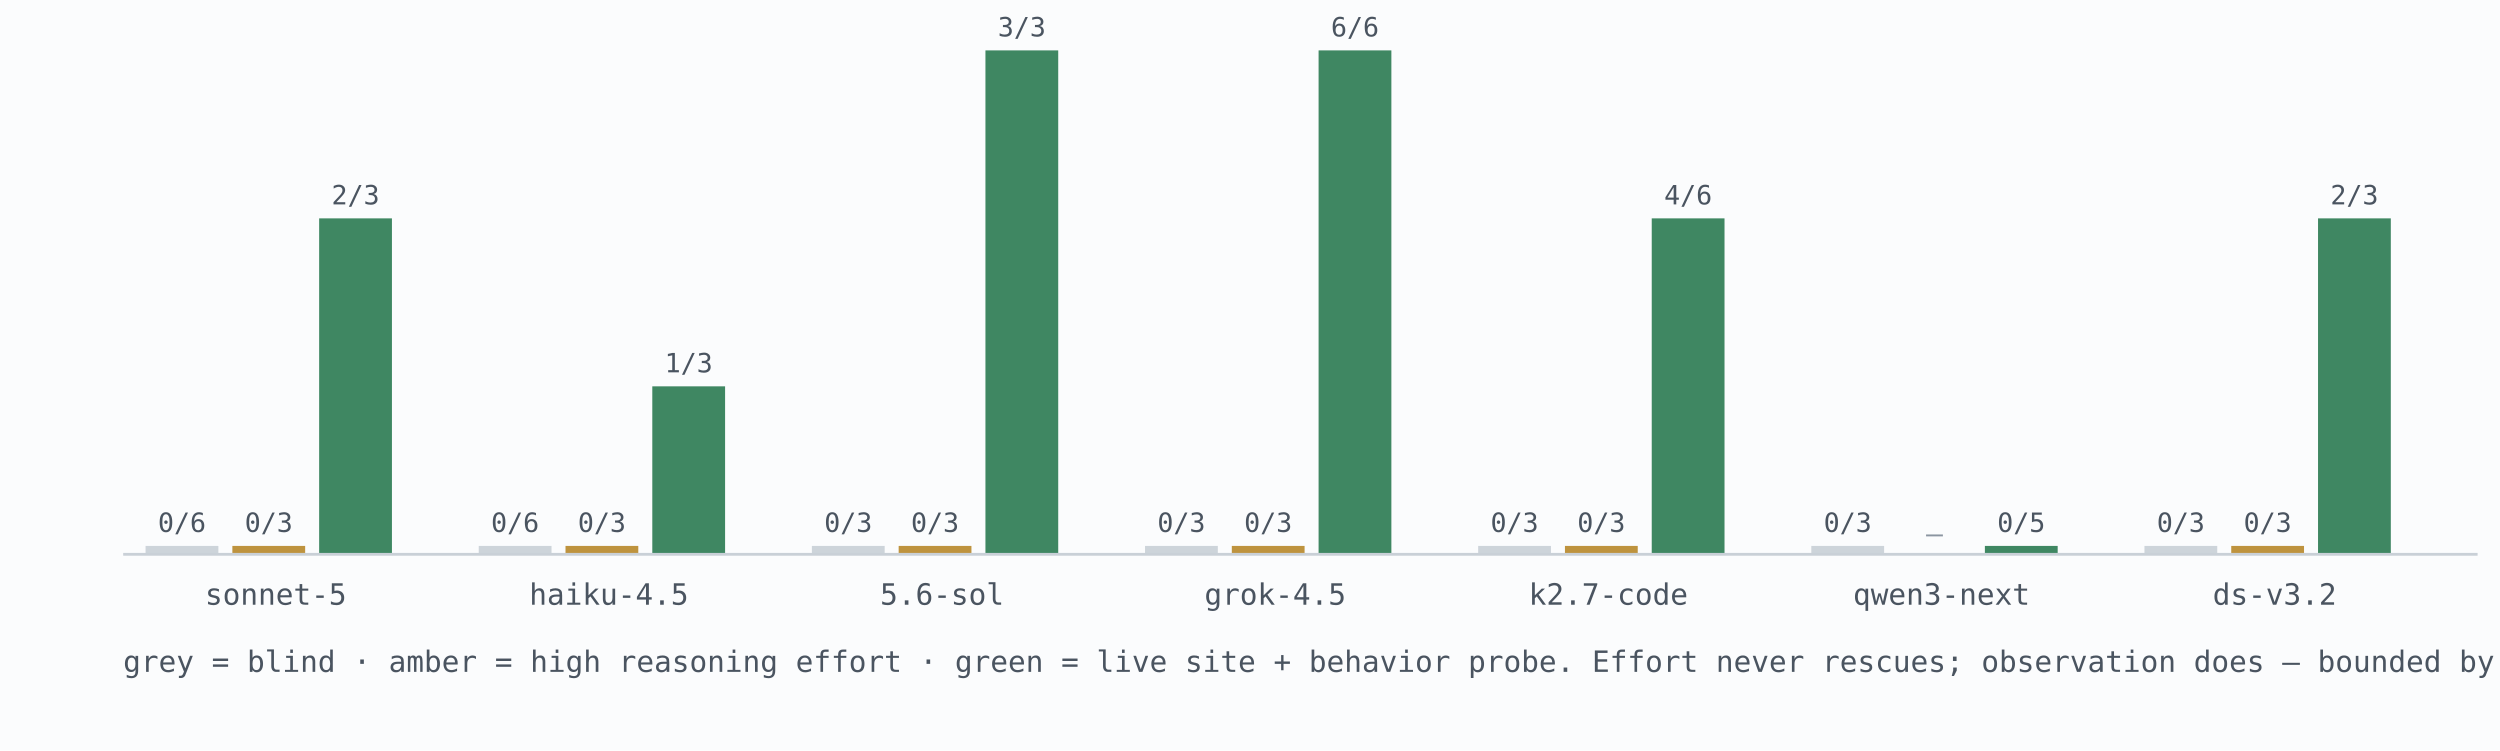
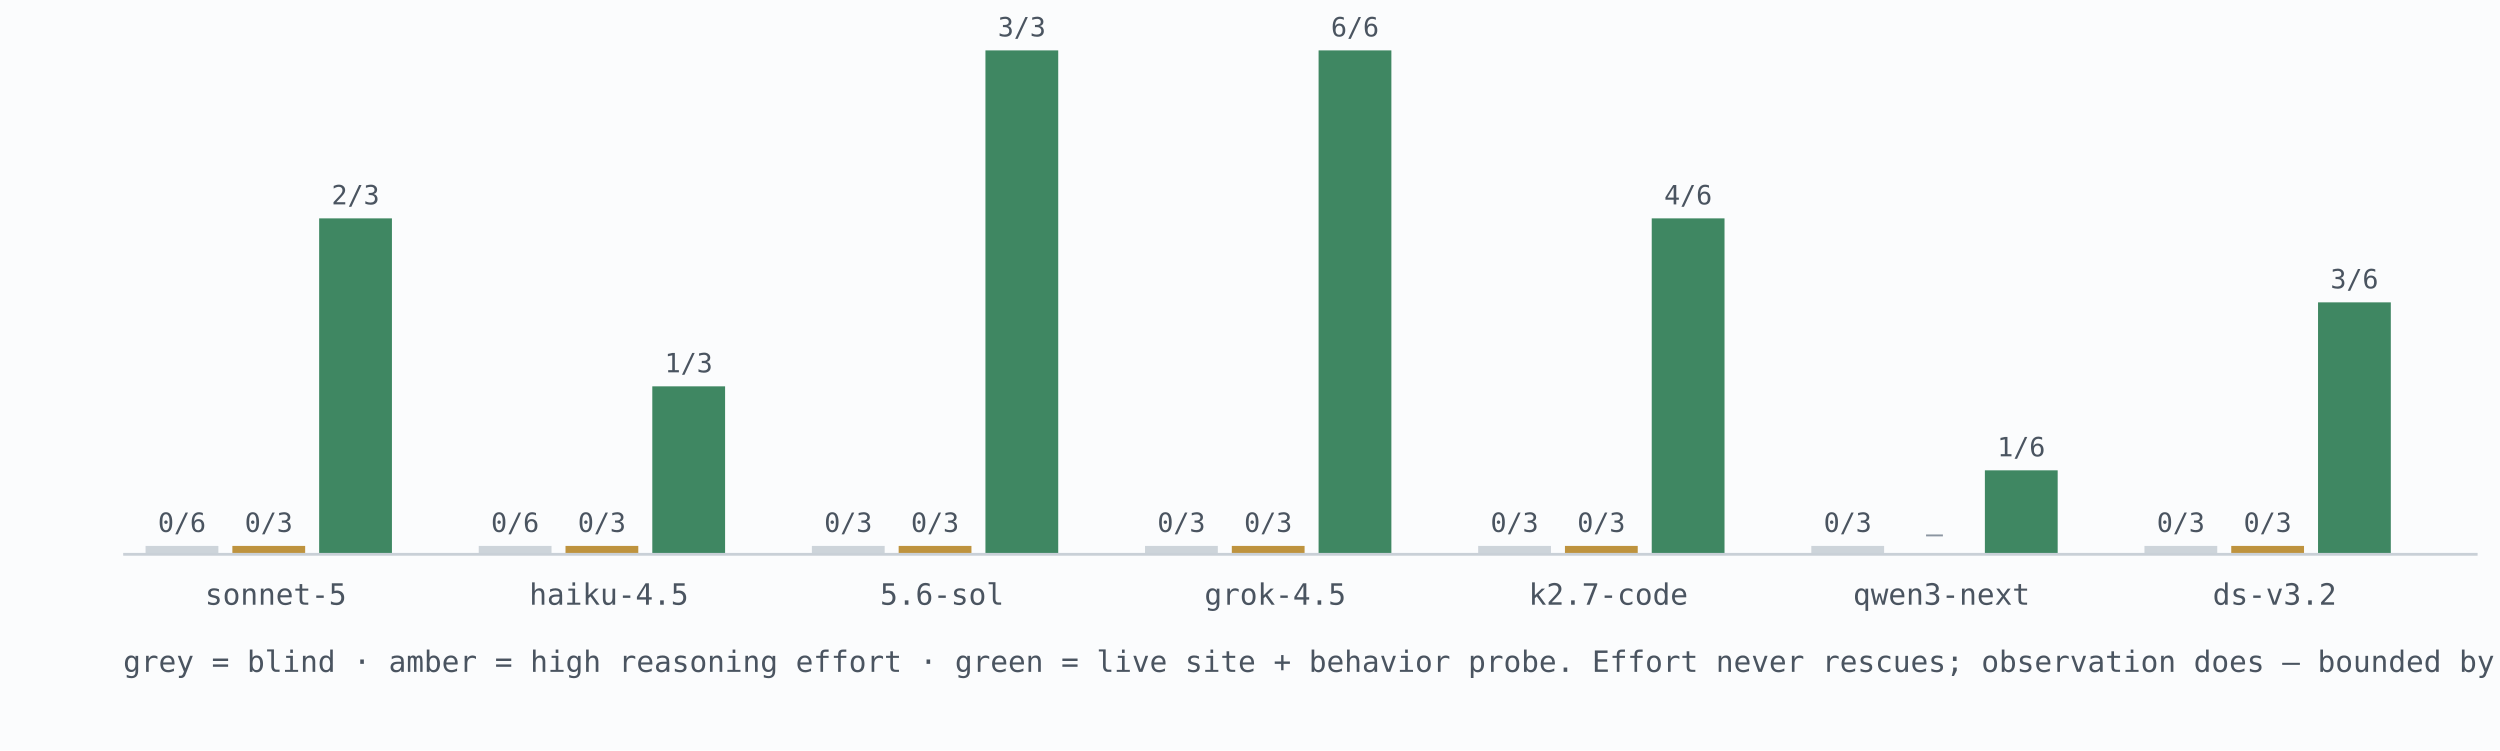
<svg xmlns="http://www.w3.org/2000/svg" width="893" height="268" viewBox="0 0 893 268" font-family="ui-monospace,'SF Mono','Cascadia Code',Menlo,Consolas,monospace">
  <rect width="893" height="268" fill="#FBFCFD" />
  <rect x="52" y="195" width="26" height="3" fill="#C9D0D7" opacity="0.92" />
  <text x="65.0" y="190" font-size="9.5" fill="#4A5460" text-anchor="middle" font-weight="normal">0/6</text>
  <rect x="83" y="195" width="26" height="3" fill="#B98A2E" opacity="0.92" />
  <text x="96.0" y="190" font-size="9.5" fill="#4A5460" text-anchor="middle" font-weight="normal">0/3</text>
  <rect x="114" y="78.0" width="26" height="120.0" fill="#2F7D55" opacity="0.92" />
  <text x="127.0" y="73.0" font-size="9.5" fill="#4A5460" text-anchor="middle" font-weight="normal">2/3</text>
  <text x="98.5" y="216" font-size="10.5" fill="#4A5460" text-anchor="middle" font-weight="normal">sonnet-5</text>
  <rect x="171" y="195" width="26" height="3" fill="#C9D0D7" opacity="0.92" />
  <text x="184.0" y="190" font-size="9.5" fill="#4A5460" text-anchor="middle" font-weight="normal">0/6</text>
  <rect x="202" y="195" width="26" height="3" fill="#B98A2E" opacity="0.92" />
  <text x="215.0" y="190" font-size="9.5" fill="#4A5460" text-anchor="middle" font-weight="normal">0/3</text>
  <rect x="233" y="138.0" width="26" height="60.0" fill="#2F7D55" opacity="0.92" />
  <text x="246.0" y="133.0" font-size="9.5" fill="#4A5460" text-anchor="middle" font-weight="normal">1/3</text>
  <text x="217.5" y="216" font-size="10.5" fill="#4A5460" text-anchor="middle" font-weight="normal">haiku-4.5</text>
  <rect x="290" y="195" width="26" height="3" fill="#C9D0D7" opacity="0.92" />
  <text x="303.0" y="190" font-size="9.5" fill="#4A5460" text-anchor="middle" font-weight="normal">0/3</text>
  <rect x="321" y="195" width="26" height="3" fill="#B98A2E" opacity="0.92" />
  <text x="334.0" y="190" font-size="9.5" fill="#4A5460" text-anchor="middle" font-weight="normal">0/3</text>
  <rect x="352" y="18.0" width="26" height="180.0" fill="#2F7D55" opacity="0.92" />
  <text x="365.0" y="13.0" font-size="9.5" fill="#4A5460" text-anchor="middle" font-weight="normal">3/3</text>
  <text x="336.5" y="216" font-size="10.5" fill="#4A5460" text-anchor="middle" font-weight="normal">5.6-sol</text>
  <rect x="409" y="195" width="26" height="3" fill="#C9D0D7" opacity="0.92" />
  <text x="422.0" y="190" font-size="9.5" fill="#4A5460" text-anchor="middle" font-weight="normal">0/3</text>
  <rect x="440" y="195" width="26" height="3" fill="#B98A2E" opacity="0.92" />
  <text x="453.0" y="190" font-size="9.5" fill="#4A5460" text-anchor="middle" font-weight="normal">0/3</text>
  <rect x="471" y="18.0" width="26" height="180.0" fill="#2F7D55" opacity="0.92" />
  <text x="484.0" y="13.0" font-size="9.5" fill="#4A5460" text-anchor="middle" font-weight="normal">6/6</text>
  <text x="455.5" y="216" font-size="10.5" fill="#4A5460" text-anchor="middle" font-weight="normal">grok-4.5</text>
  <rect x="528" y="195" width="26" height="3" fill="#C9D0D7" opacity="0.92" />
  <text x="541.0" y="190" font-size="9.5" fill="#4A5460" text-anchor="middle" font-weight="normal">0/3</text>
  <rect x="559" y="195" width="26" height="3" fill="#B98A2E" opacity="0.92" />
  <text x="572.0" y="190" font-size="9.5" fill="#4A5460" text-anchor="middle" font-weight="normal">0/3</text>
  <rect x="590" y="78.0" width="26" height="120.0" fill="#2F7D55" opacity="0.92" />
  <text x="603.0" y="73.0" font-size="9.5" fill="#4A5460" text-anchor="middle" font-weight="normal">4/6</text>
  <text x="574.5" y="216" font-size="10.5" fill="#4A5460" text-anchor="middle" font-weight="normal">k2.7-code</text>
  <rect x="647" y="195" width="26" height="3" fill="#C9D0D7" opacity="0.92" />
  <text x="660.0" y="190" font-size="9.5" fill="#4A5460" text-anchor="middle" font-weight="normal">0/3</text>
  <text x="691.0" y="194" font-size="10" fill="#8B95A1" text-anchor="middle" font-weight="normal">–</text>
-   <rect x="709" y="195" width="26" height="3" fill="#2F7D55" opacity="0.92" />
-   <text x="722.0" y="190" font-size="9.5" fill="#4A5460" text-anchor="middle" font-weight="normal">0/5</text>
+   <rect x="709" y="168.0" width="26" height="30.0" fill="#2F7D55" opacity="0.92" />
+   <text x="722.0" y="163.0" font-size="9.5" fill="#4A5460" text-anchor="middle" font-weight="normal">1/6</text>
  <text x="693.5" y="216" font-size="10.5" fill="#4A5460" text-anchor="middle" font-weight="normal">qwen3-next</text>
  <rect x="766" y="195" width="26" height="3" fill="#C9D0D7" opacity="0.92" />
  <text x="779.0" y="190" font-size="9.5" fill="#4A5460" text-anchor="middle" font-weight="normal">0/3</text>
  <rect x="797" y="195" width="26" height="3" fill="#B98A2E" opacity="0.92" />
  <text x="810.0" y="190" font-size="9.5" fill="#4A5460" text-anchor="middle" font-weight="normal">0/3</text>
-   <rect x="828" y="78.0" width="26" height="120.0" fill="#2F7D55" opacity="0.92" />
-   <text x="841.0" y="73.0" font-size="9.5" fill="#4A5460" text-anchor="middle" font-weight="normal">2/3</text>
+   <rect x="828" y="108.0" width="26" height="90.0" fill="#2F7D55" opacity="0.92" />
+   <text x="841.0" y="103.0" font-size="9.5" fill="#4A5460" text-anchor="middle" font-weight="normal">3/6</text>
  <text x="812.5" y="216" font-size="10.5" fill="#4A5460" text-anchor="middle" font-weight="normal">ds-v3.2</text>
  <line x1="44" y1="198" x2="885" y2="198" stroke="#C9D0D7" />
  <text x="44" y="240" font-size="10.5" fill="#4A5460" text-anchor="start" font-weight="normal">grey = blind · amber = high reasoning effort · green = live site + behavior probe. Effort never rescues; observation does — bounded by the probe's own blind spot (author-catch #9).</text>
</svg>
